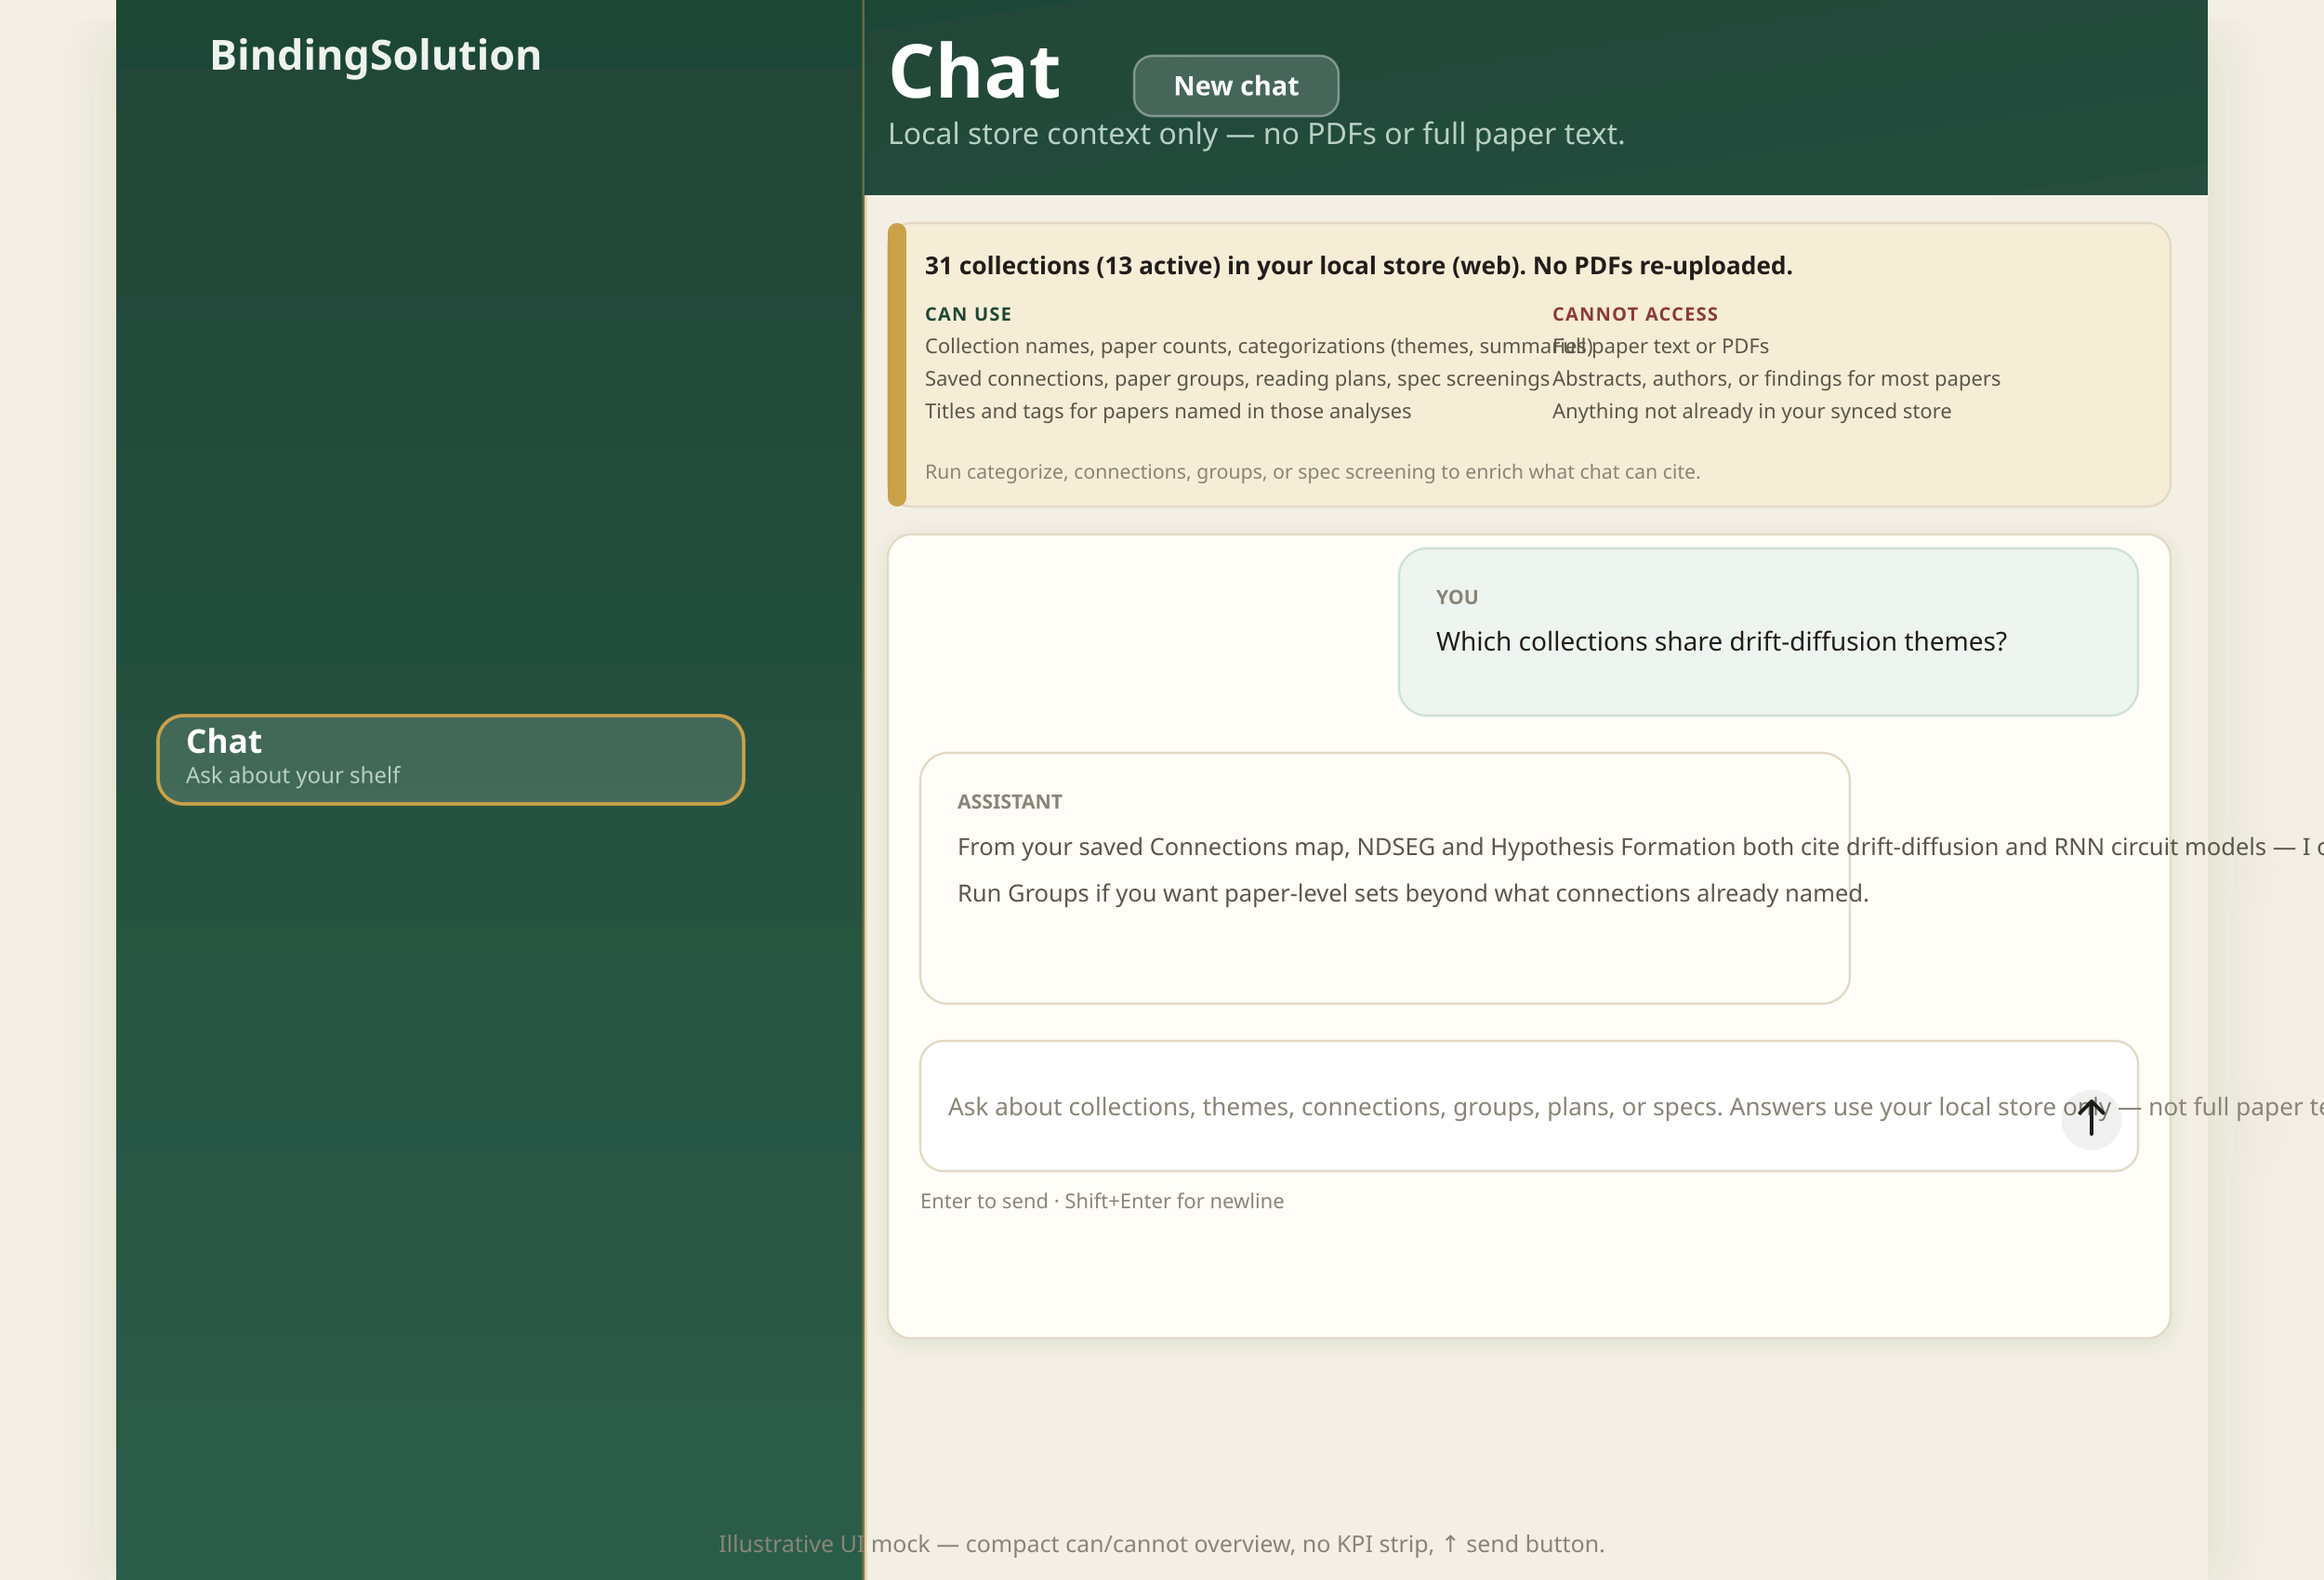
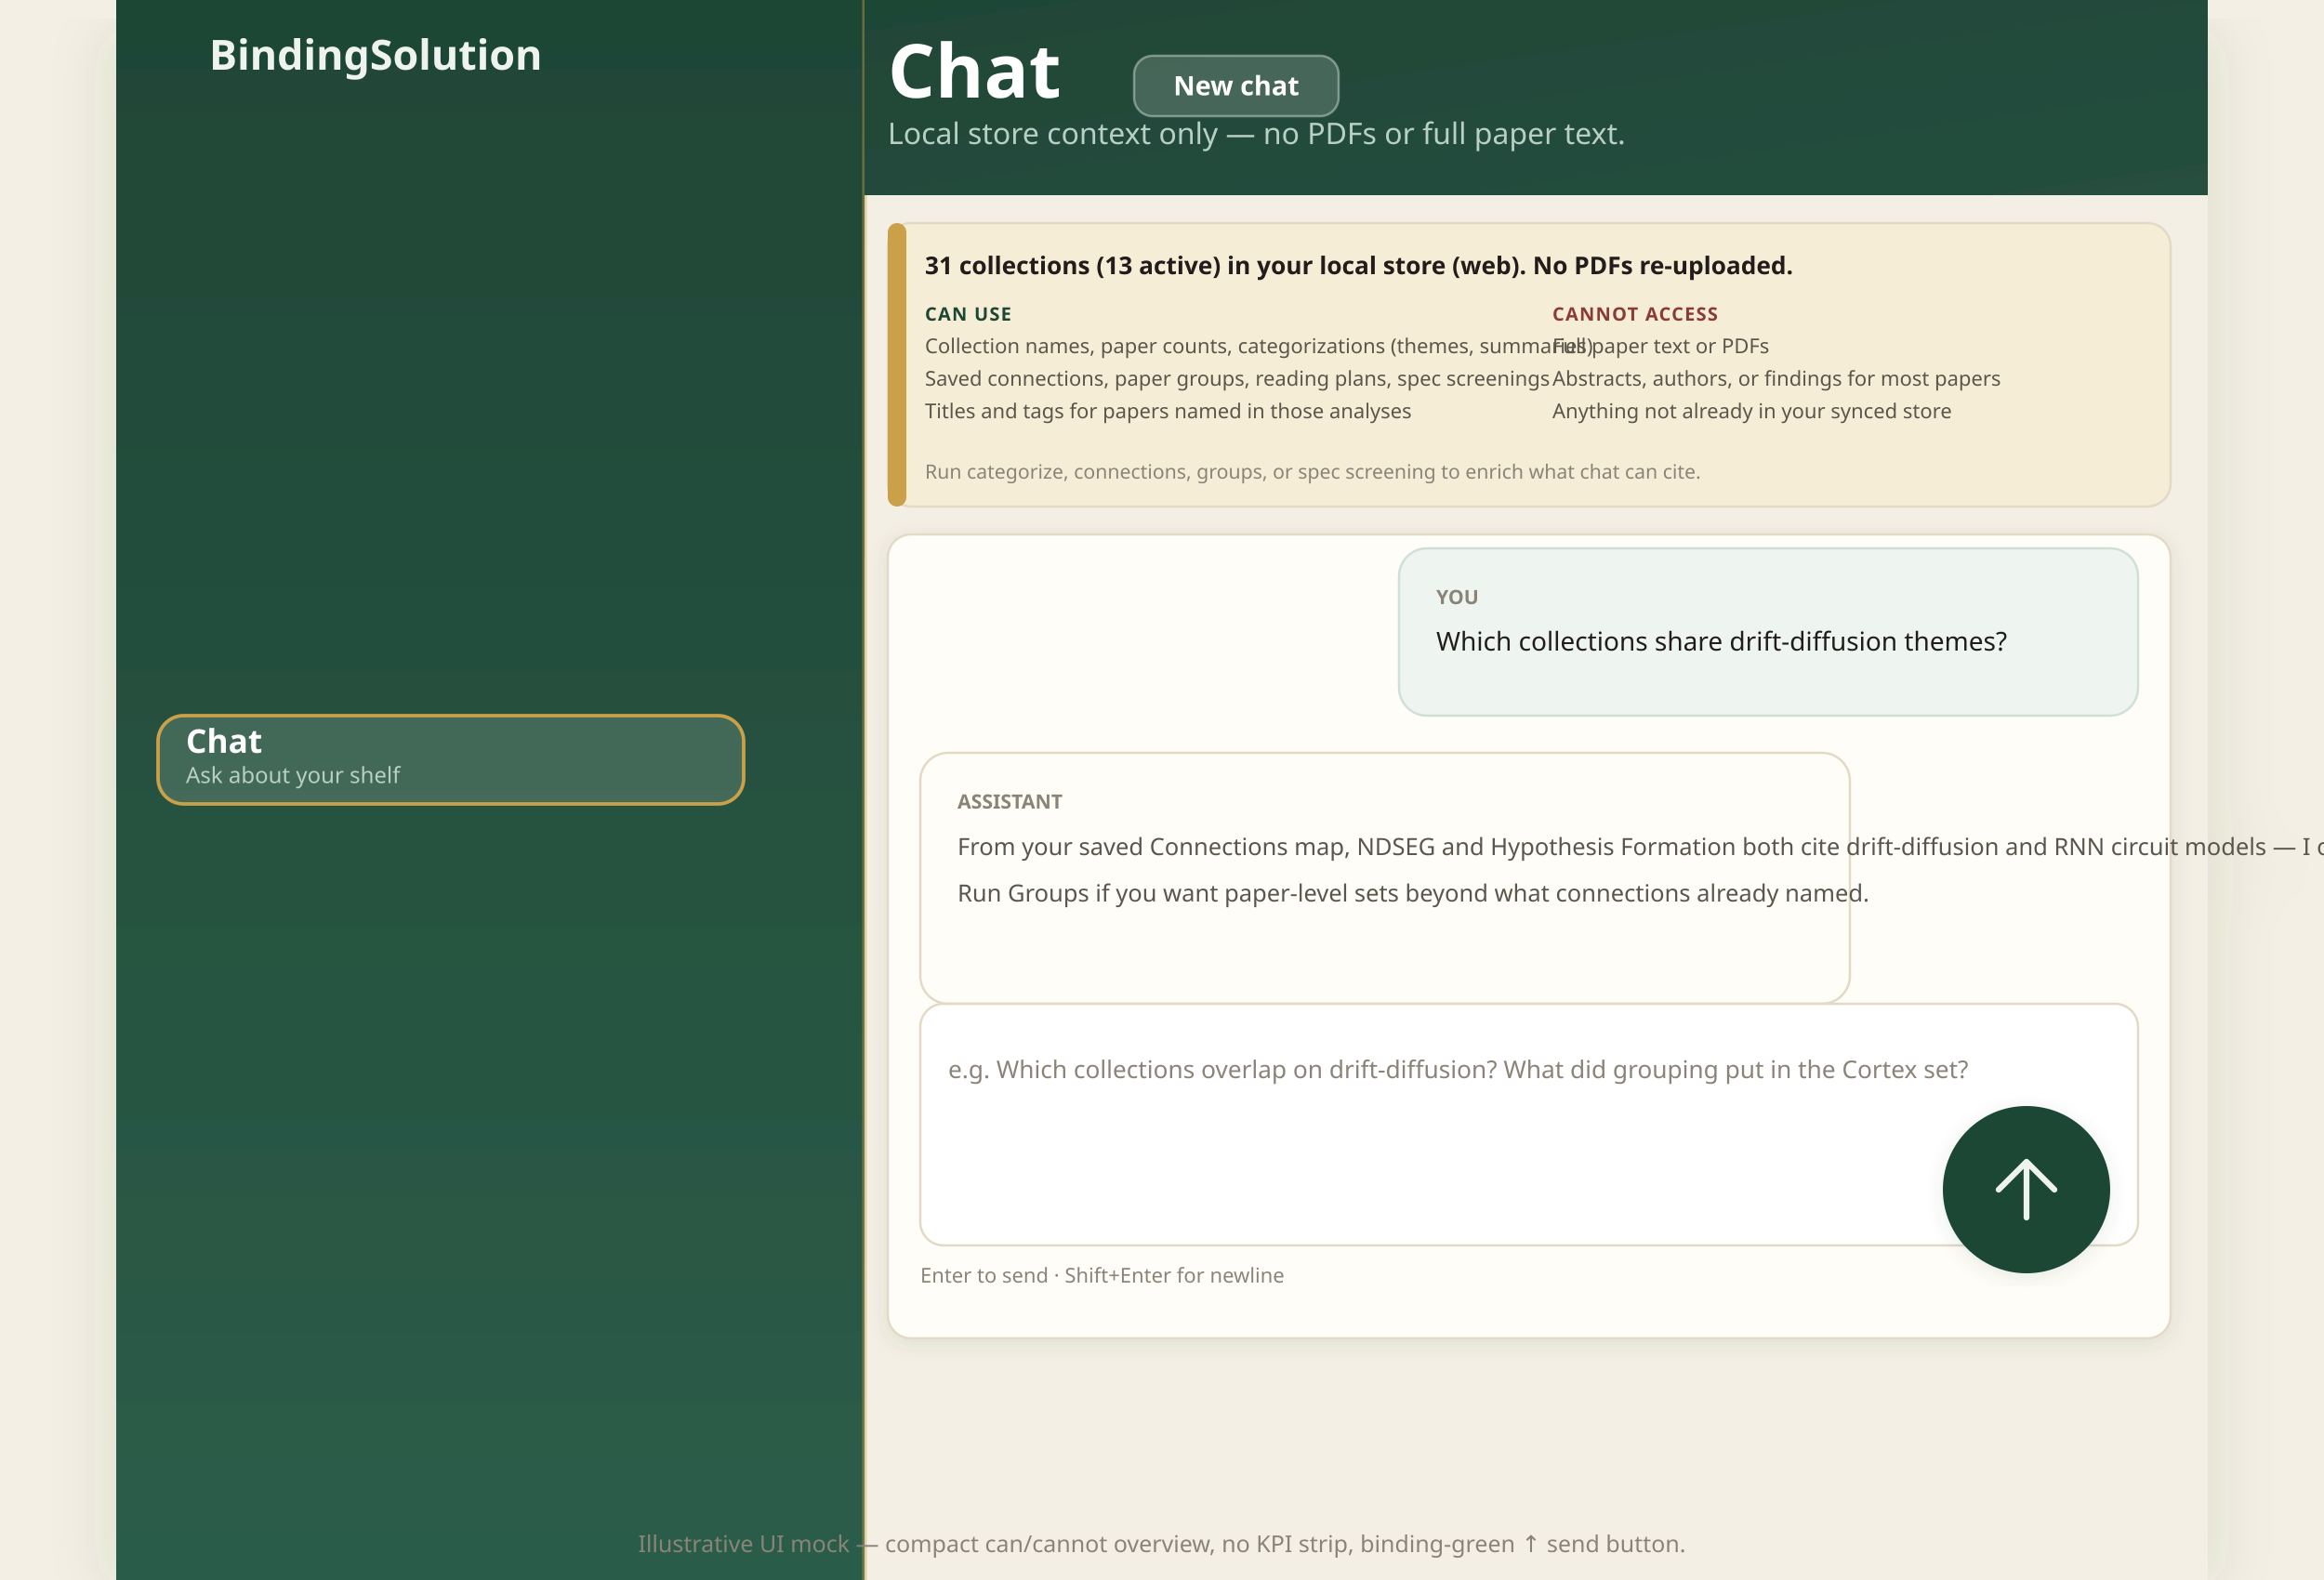
<svg xmlns="http://www.w3.org/2000/svg" viewBox="0 0 1000 680" width="1000" height="680" role="img" aria-label="Chat view with can/cannot overview, send button, no KPI strip">
  <defs>
    <linearGradient id="green" x1="0" y1="0" x2="0" y2="1">
      <stop offset="0" stop-color="#1f4636" />
      <stop offset="1" stop-color="#2c5d49" />
    </linearGradient>
    <linearGradient id="hero" x1="0" y1="0" x2="1" y2="1">
      <stop offset="0" stop-color="#1f4636" />
      <stop offset="1" stop-color="#254f3f" />
    </linearGradient>
    <filter id="shellShadow" x="-4%" y="-2%" width="108%" height="104%">
      <feDropShadow dx="0" dy="8" stdDeviation="14" flood-color="#1f4636" flood-opacity="0.12" />
    </filter>
    <filter id="shadow" x="-8%" y="-8%" width="116%" height="116%">
      <feDropShadow dx="0" dy="2" stdDeviation="4" flood-color="#1f4636" flood-opacity="0.1" />
    </filter>
  </defs>
  <rect width="1000" height="680" fill="#f4efe4" />
  <g filter="url(#shellShadow)">
    <rect x="50" y="0" width="900" height="680" fill="#f4efe4" />
    <rect x="50" y="0" width="322" height="680" fill="url(#green)" />
    <line x1="372" y1="0" x2="372" y2="680" stroke="#caa14a" stroke-width="2" stroke-opacity="0.42" />
    <g transform="translate(50, 0)">
      <text x="40" y="30" fill="#eef3ee" font-family="Montserrat, system-ui, sans-serif" font-size="17.9" font-weight="700">BindingSolution</text>
      <rect x="18" y="308" width="252" height="38" rx="11" fill="rgba(255,255,255,0.14)" stroke="#caa14a" stroke-width="1.5" />
      <text x="30" y="324" fill="#fff" font-family="system-ui, sans-serif" font-size="14.1" font-weight="600">Chat</text>
      <text x="30" y="337" fill="#b8cfc4" font-family="system-ui, sans-serif" font-size="9.6">Ask about your shelf</text>
    </g>
    <rect x="372" y="0" width="578" height="84" fill="url(#hero)" />
    <text x="382" y="42" fill="#fff" font-family="Montserrat, system-ui, sans-serif" font-size="32.0" font-weight="600">Chat</text>
    <text x="382" y="62" fill="#b8cfc4" font-family="system-ui, sans-serif" font-size="12.8">Local store context only — no PDFs or full paper text.</text>
    <rect x="488" y="24" width="88" height="26" rx="8" fill="rgba(255,255,255,0.16)" stroke="rgba(255,255,255,0.38)" />
    <text x="532" y="41" fill="#fff" font-family="system-ui, sans-serif" font-size="11.5" font-weight="600" text-anchor="middle">New chat</text>
    <g transform="translate(382, 96)">
      <rect x="0" y="0" width="552" height="122" rx="10" fill="#f6edd6" stroke="#e2d9c6" />
      <rect x="0" y="0" width="8" height="122" rx="4" fill="#caa14a" />
      <text x="16" y="22" fill="#211f1a" font-family="system-ui, sans-serif" font-size="10.5" font-weight="600">31 collections (13 active) in your local store (web). No PDFs re-uploaded.</text>
      <text x="16" y="42" fill="#1f4636" font-size="8" font-weight="700" font-family="system-ui, sans-serif" letter-spacing="0.5">CAN USE</text>
      <text x="16" y="56" fill="#5a564c" font-size="8.8" font-family="system-ui, sans-serif">Collection names, paper counts, categorizations (themes, summaries)</text>
      <text x="16" y="70" fill="#5a564c" font-size="8.8" font-family="system-ui, sans-serif">Saved connections, paper groups, reading plans, spec screenings</text>
      <text x="16" y="84" fill="#5a564c" font-size="8.8" font-family="system-ui, sans-serif">Titles and tags for papers named in those analyses</text>
      <text x="286" y="42" fill="#8b3a34" font-size="8" font-weight="700" font-family="system-ui, sans-serif" letter-spacing="0.5">CANNOT ACCESS</text>
      <text x="286" y="56" fill="#5a564c" font-size="8.8" font-family="system-ui, sans-serif">Full paper text or PDFs</text>
      <text x="286" y="70" fill="#5a564c" font-size="8.8" font-family="system-ui, sans-serif">Abstracts, authors, or findings for most papers</text>
      <text x="286" y="84" fill="#5a564c" font-size="8.8" font-family="system-ui, sans-serif">Anything not already in your synced store</text>
      <text x="16" y="110" fill="#8a8478" font-size="8.5" font-family="system-ui, sans-serif">Run categorize, connections, groups, or spec screening to enrich what chat can cite.</text>
      <rect x="0" y="134" width="552" height="346" rx="10" fill="#fffdf8" stroke="#e2d9c6" filter="url(#shadow)" />
      <rect x="220" y="140" width="318" height="72" rx="12" fill="#eef4f0" stroke="#cfe0d6" />
      <text x="236" y="164" fill="#8a8478" font-size="8.5" font-family="system-ui, sans-serif" font-weight="600">YOU</text>
      <text x="236" y="184" fill="#211f1a" font-size="11.2" font-family="system-ui, sans-serif">Which collections share drift-diffusion themes?</text>
      <rect x="14" y="228" width="400" height="108" rx="12" fill="#fffdf8" stroke="#e2d9c6" />
      <text x="30" y="252" fill="#8a8478" font-size="8.5" font-family="system-ui, sans-serif" font-weight="600">ASSISTANT</text>
      <text x="30" y="272" fill="#5a564c" font-size="10.2" font-family="system-ui, sans-serif">From your saved Connections map, NDSEG and Hypothesis Formation both cite drift-diffusion and RNN circuit models — I only see titles cited there, not full text.</text>
      <text x="30" y="292" fill="#5a564c" font-size="10.2" font-family="system-ui, sans-serif">Run Groups if you want paper-level sets beyond what connections already named.</text>
-       <rect x="14" y="352" width="524" height="56" rx="10" fill="#fff" stroke="#e2d9c6" />
-       <text x="26" y="384" fill="#8a8478" font-size="10.5" font-family="system-ui, sans-serif">Ask about collections, themes, connections, groups, plans, or specs. Answers use your local store only — not full paper text.</text>
-       <circle cx="518" cy="386" r="13" fill="rgba(0,0,0,0.06)" />
-       <path d="M518 392 V378 M513 383 l5-5 5 5" fill="none" stroke="#1a1a1a" stroke-width="1.6" stroke-linecap="round" stroke-linejoin="round" />
-       <text x="14" y="424" fill="#8a8478" font-size="8.8" font-family="system-ui, sans-serif">Enter to send · Shift+Enter for newline</text>
+       <rect x="14" y="336" width="524" height="104" rx="10" fill="#fff" stroke="#e2d9c6" />
+       <text x="26" y="368" fill="#8a8478" font-size="10.5" font-family="system-ui, sans-serif">e.g. Which collections overlap on drift-diffusion? What did grouping put in the Cortex set?</text>
+       <circle cx="490" cy="416" r="36" fill="#1f4636" filter="url(#shadow)" />
+       <path d="M490 428 V404 M478 416 l12-12 12 12" fill="none" stroke="#eef3ee" stroke-width="2.5" stroke-linecap="round" stroke-linejoin="round" />
+       <text x="14" y="456" fill="#8a8478" font-size="8.8" font-family="system-ui, sans-serif">Enter to send · Shift+Enter for newline</text>
    </g>
  </g>
-   <text x="500" y="668" fill="#8a8478" font-family="system-ui, sans-serif" font-size="10" text-anchor="middle">Illustrative UI mock — compact can/cannot overview, no KPI strip, ↑ send button.</text>
+   <text x="500" y="668" fill="#8a8478" font-family="system-ui, sans-serif" font-size="10" text-anchor="middle">Illustrative UI mock — compact can/cannot overview, no KPI strip, binding-green ↑ send button.</text>
</svg>
